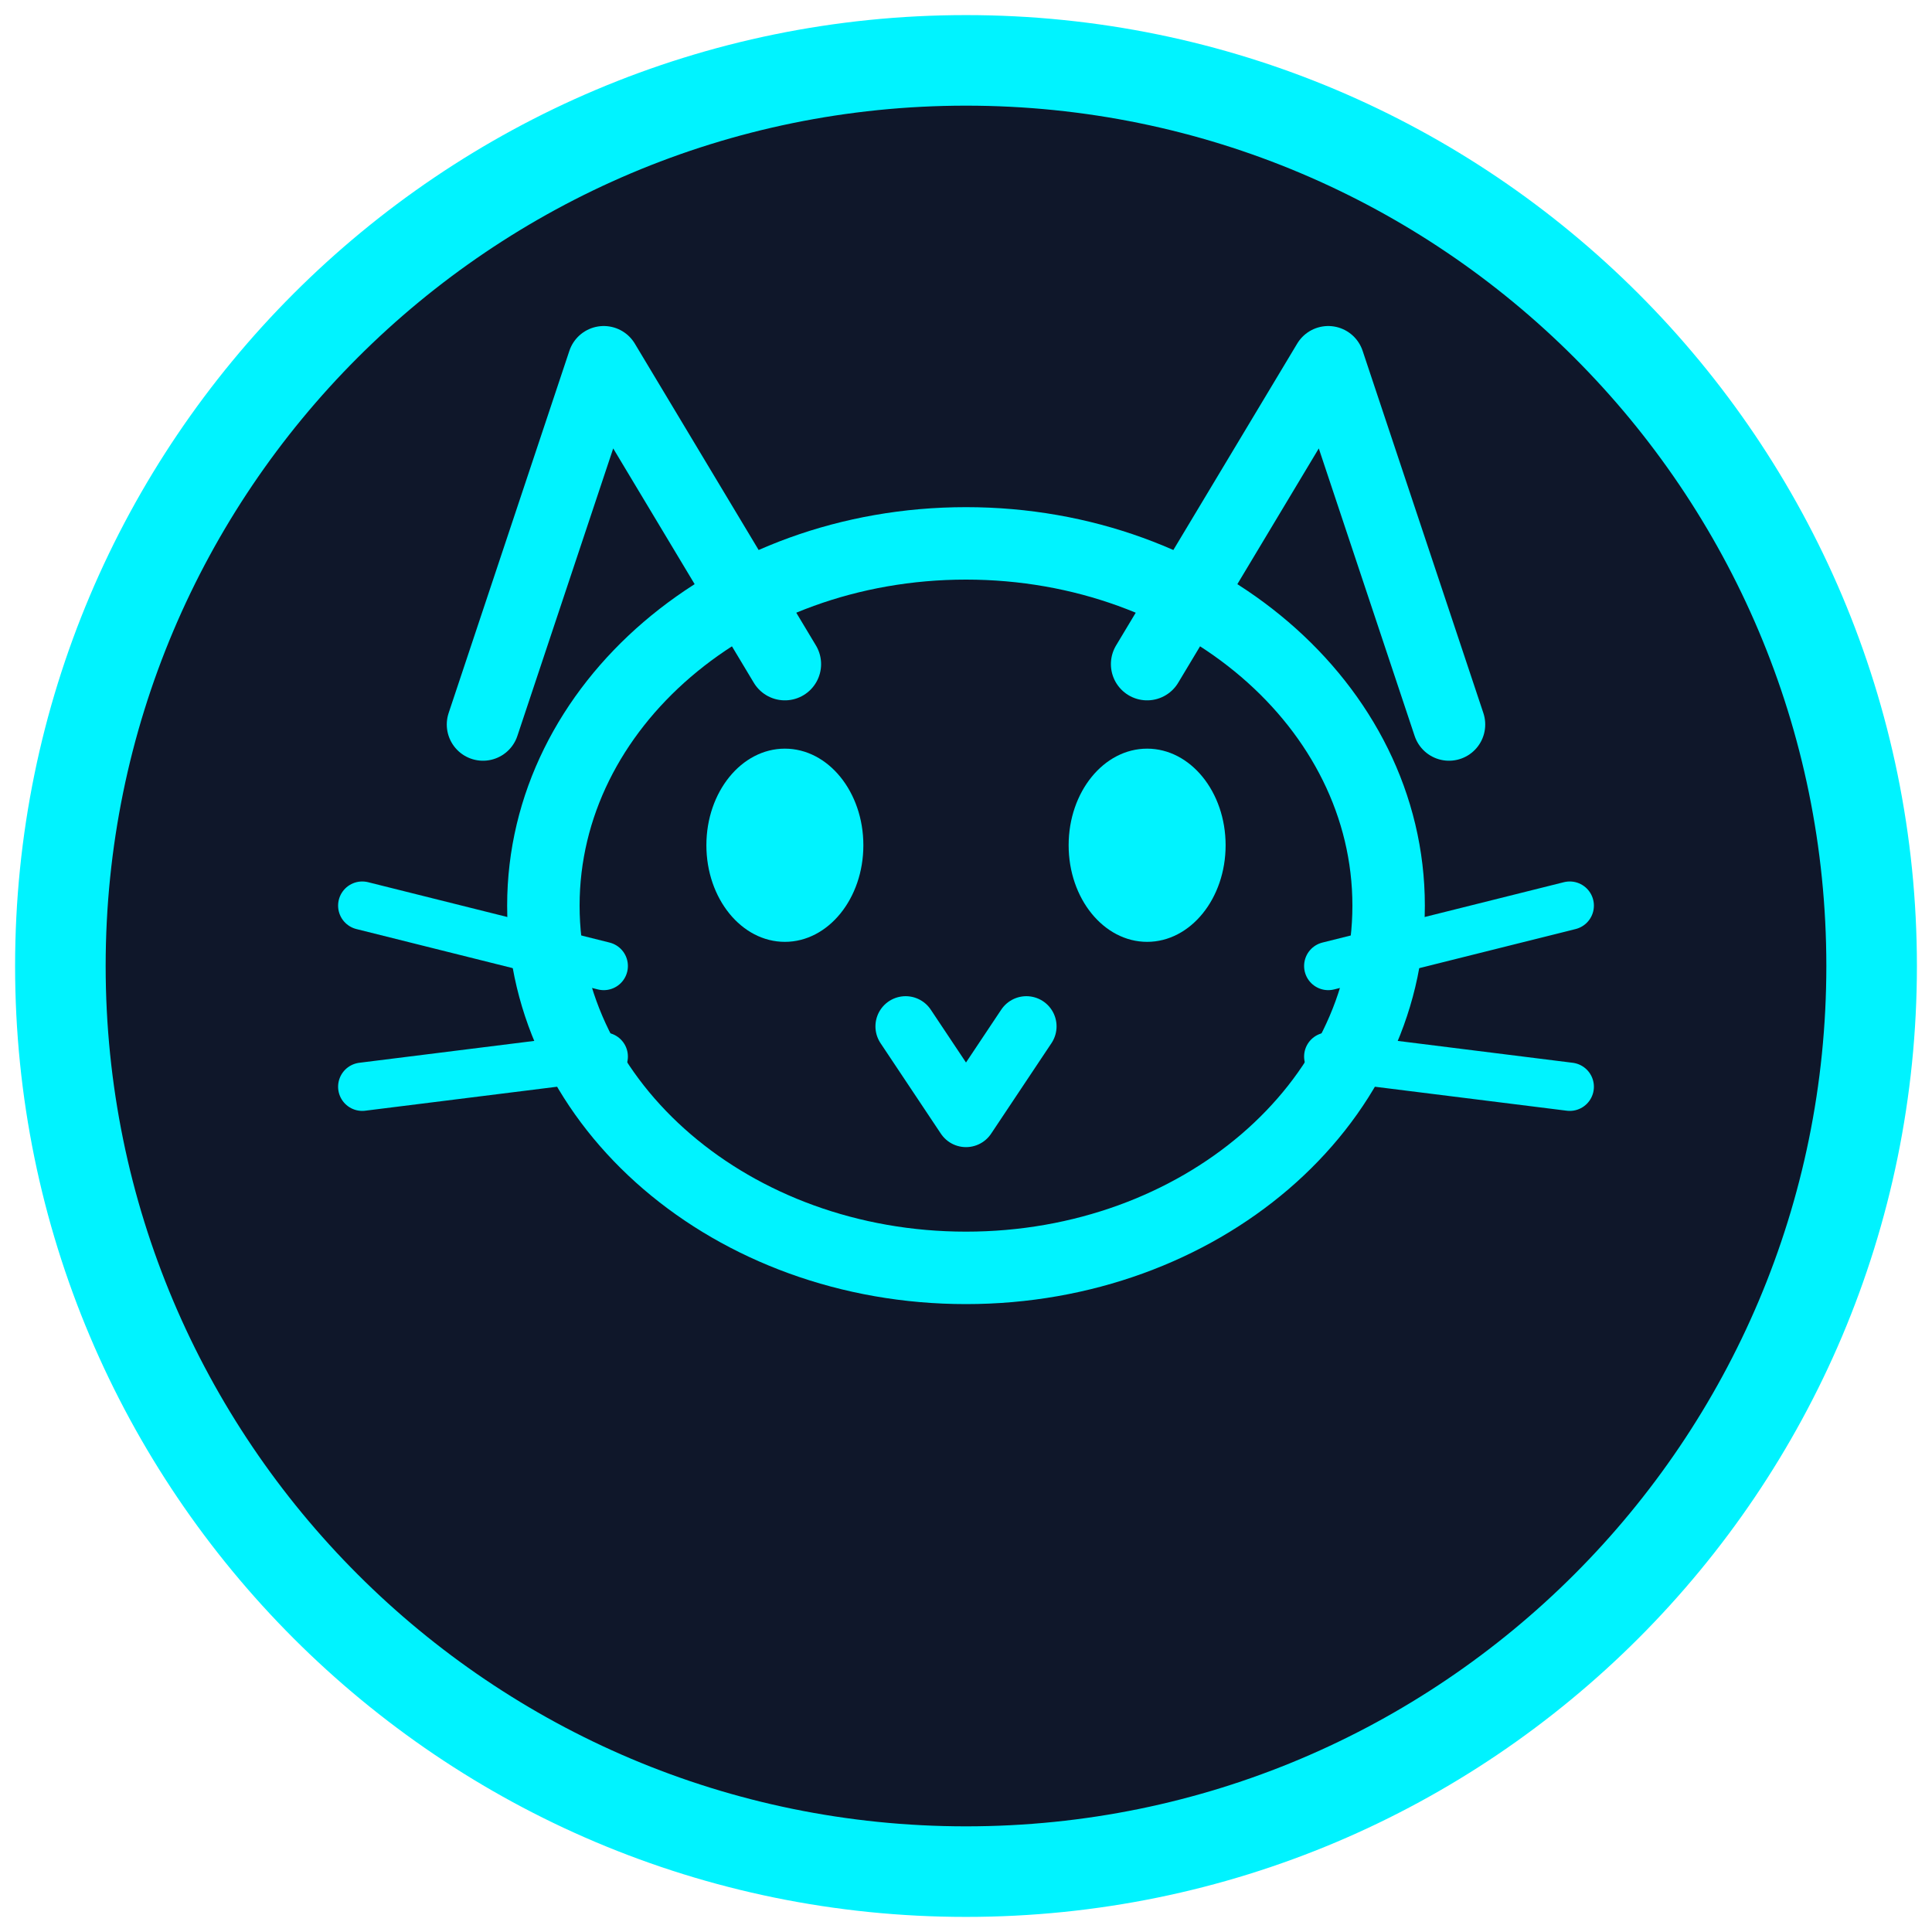
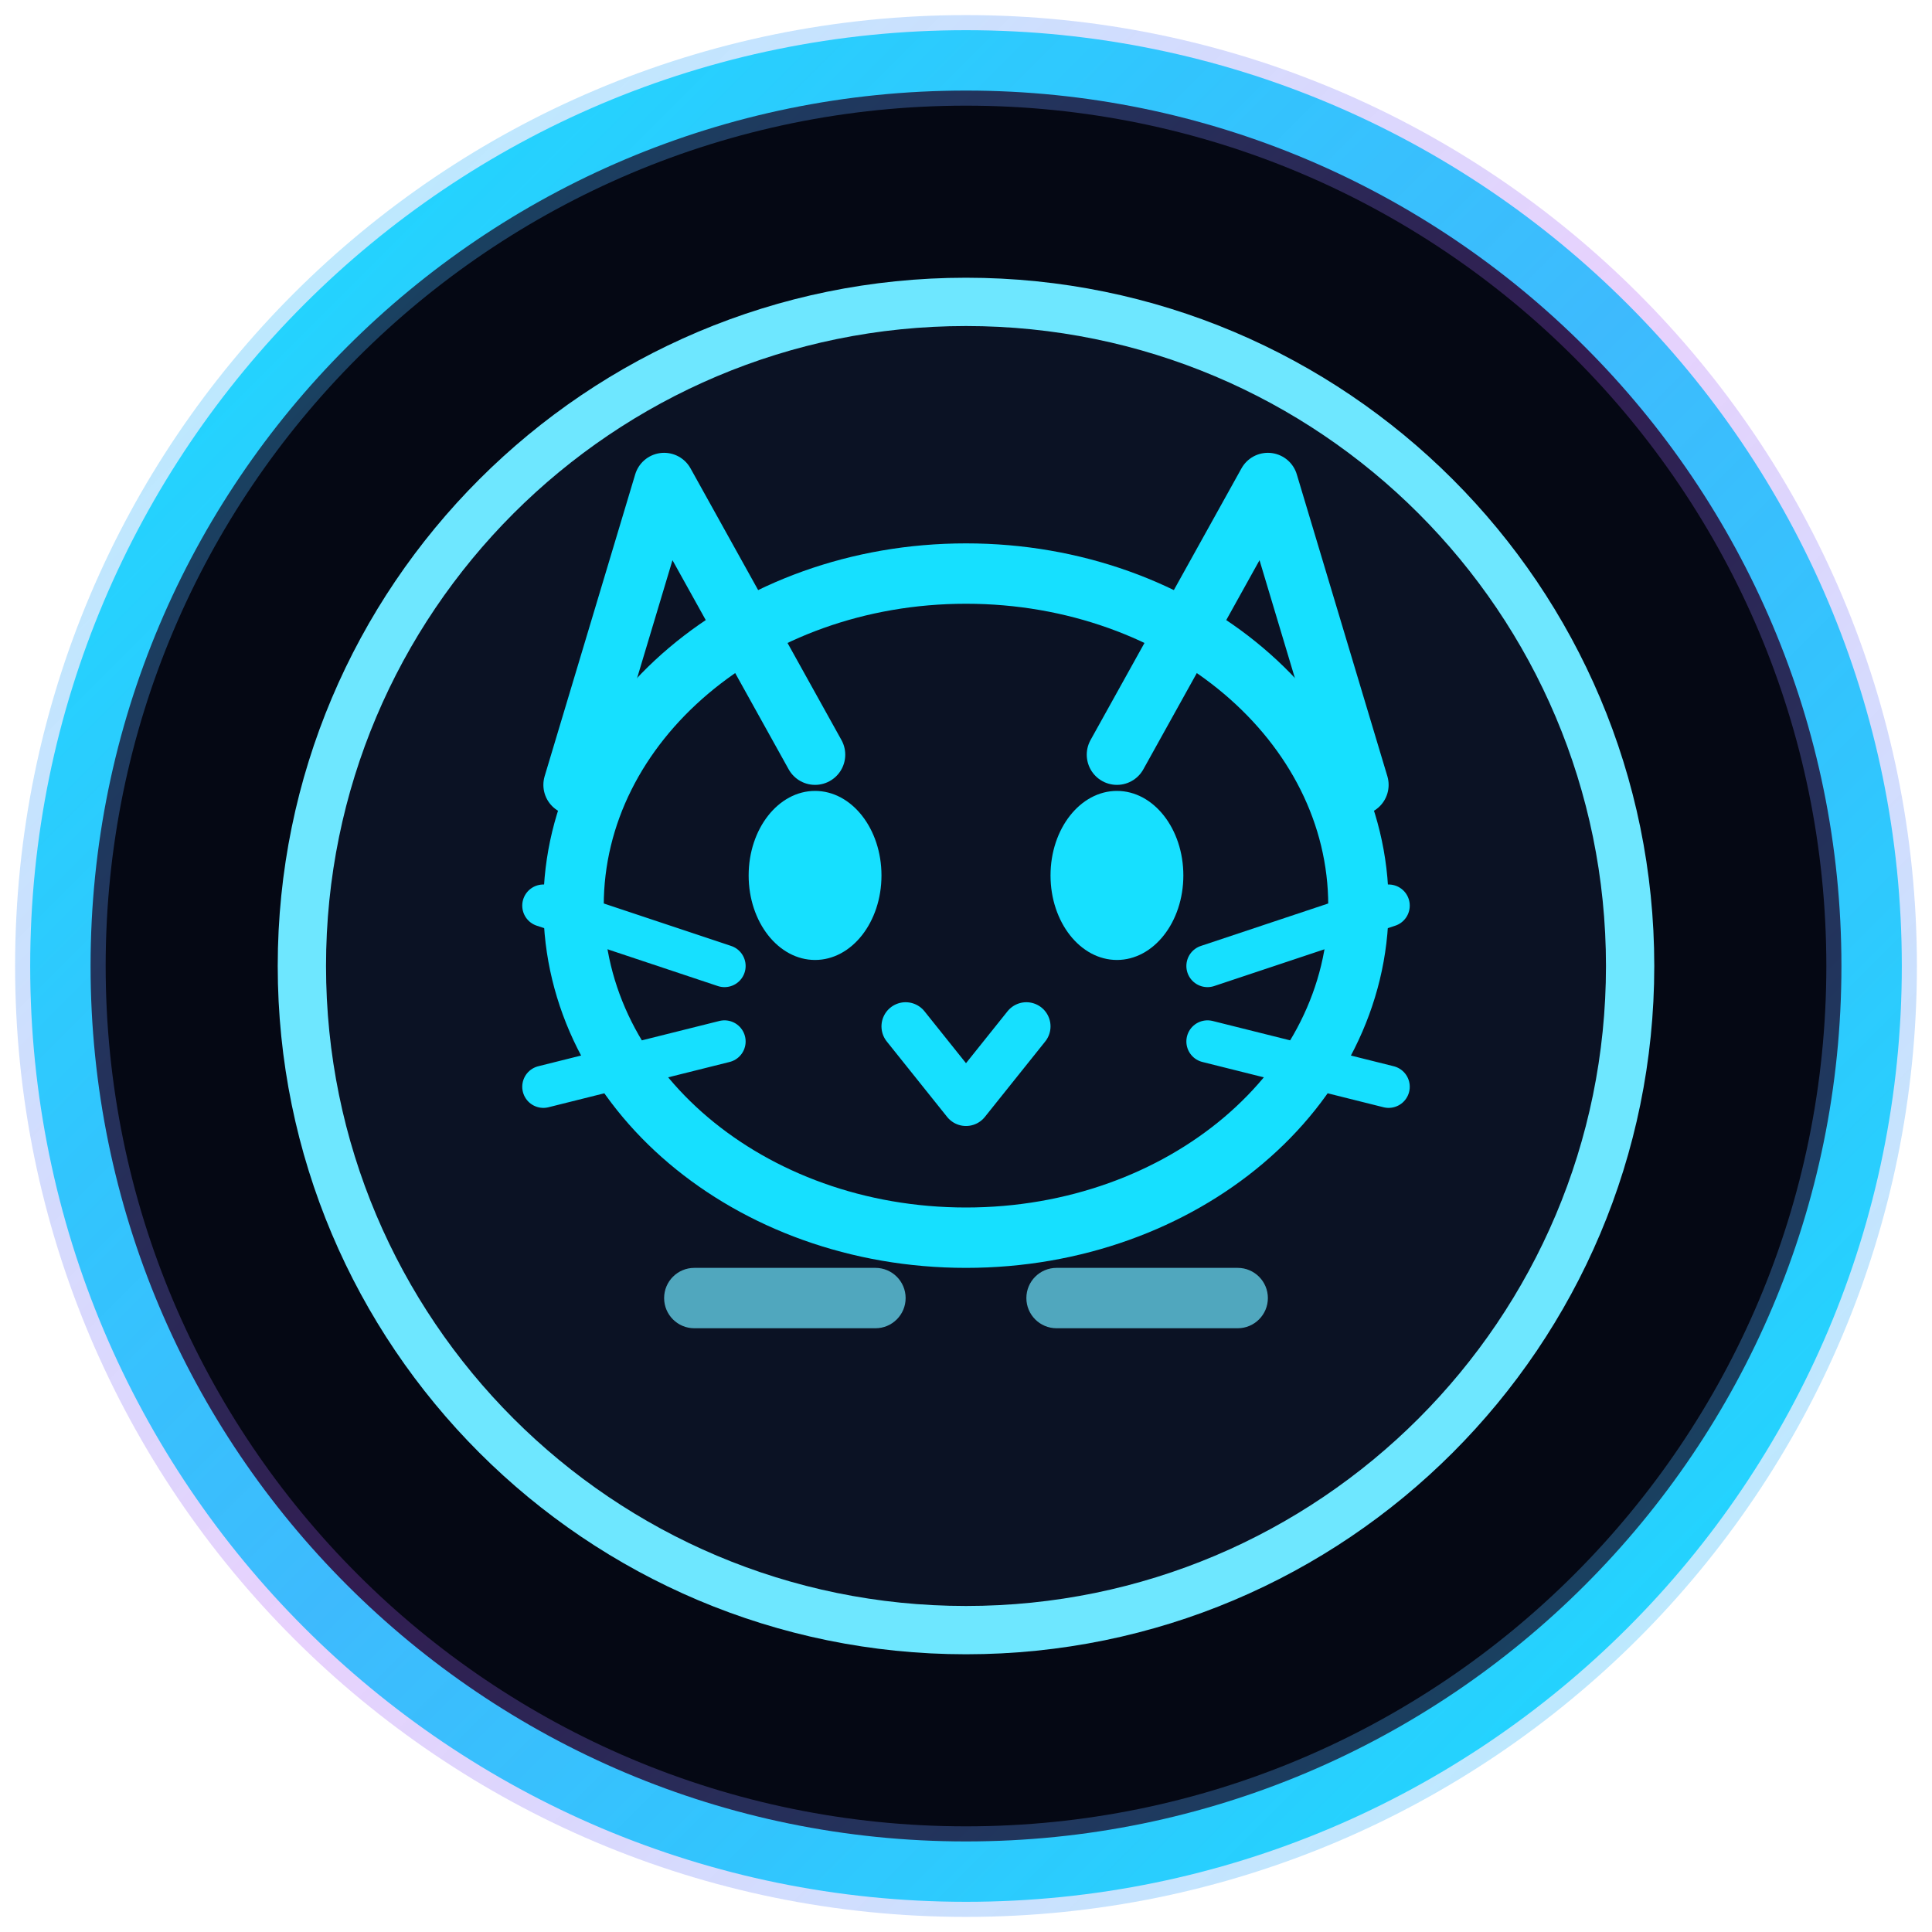
- <svg xmlns="http://www.w3.org/2000/svg" viewBox="0 0 32 32">
-   <circle cx="16" cy="16" r="15" fill="#0f172a" stroke="#00f3ff" stroke-width="1.5" />
-   <path d="M 8 12 L 10 6 L 13 11" fill="none" stroke="#00f3ff" stroke-width="1.2" stroke-linecap="round" stroke-linejoin="round" />
-   <path d="M 24 12 L 22 6 L 19 11" fill="none" stroke="#00f3ff" stroke-width="1.2" stroke-linecap="round" stroke-linejoin="round" />
-   <ellipse cx="16" cy="15" rx="7" ry="6" fill="none" stroke="#00f3ff" stroke-width="1.2" />
-   <ellipse cx="13" cy="14" rx="1.3" ry="1.6" fill="#00f3ff" />
-   <ellipse cx="19" cy="14" rx="1.3" ry="1.6" fill="#00f3ff" />
-   <path d="M 15 17 L 16 18.5 L 17 17" fill="none" stroke="#00f3ff" stroke-width="1" stroke-linecap="round" stroke-linejoin="round" />
-   <line x1="10" y1="16" x2="6" y2="15" stroke="#00f3ff" stroke-width="0.8" stroke-linecap="round" />
-   <line x1="10" y1="17.5" x2="6" y2="18" stroke="#00f3ff" stroke-width="0.8" stroke-linecap="round" />
-   <line x1="22" y1="16" x2="26" y2="15" stroke="#00f3ff" stroke-width="0.8" stroke-linecap="round" />
-   <line x1="22" y1="17.5" x2="26" y2="18" stroke="#00f3ff" stroke-width="0.8" stroke-linecap="round" />
+ <svg xmlns="http://www.w3.org/2000/svg" viewBox="0 0 64 64" role="img" aria-label="KITTY badge favicon">
+   <circle cx="32" cy="32" r="30" fill="#050814" stroke="#16e0ff" stroke-width="2" />
+   <circle cx="32" cy="32" r="30" fill="none" stroke="url(#glow)" stroke-width="3" opacity="0.45" />
+   <circle cx="32" cy="32" r="22" fill="#0b1224" stroke="#6ee7ff" stroke-width="1.6" />
+   <path d="M19 26 L22 16 L27 25" fill="none" stroke="#16e0ff" stroke-width="2" stroke-linecap="round" stroke-linejoin="round" />
+   <path d="M45 26 L42 16 L37 25" fill="none" stroke="#16e0ff" stroke-width="2" stroke-linecap="round" stroke-linejoin="round" />
+   <ellipse cx="32" cy="30" rx="13" ry="11" fill="none" stroke="#16e0ff" stroke-width="2" />
+   <ellipse cx="27" cy="29" rx="2.2" ry="2.8" fill="#16e0ff" />
+   <ellipse cx="37" cy="29" rx="2.2" ry="2.8" fill="#16e0ff" />
+   <path d="M30 34 L32 36.5 L34 34" fill="none" stroke="#16e0ff" stroke-width="1.6" stroke-linecap="round" stroke-linejoin="round" />
+   <path d="M24 32 L18 30 M24 34.5 L18 36" fill="none" stroke="#16e0ff" stroke-width="1.4" stroke-linecap="round" />
+   <path d="M40 32 L46 30 M40 34.5 L46 36" fill="none" stroke="#16e0ff" stroke-width="1.4" stroke-linecap="round" />
+   <rect x="22" y="42" width="8" height="2" rx="1" fill="#6ee7ff" opacity="0.7" />
+   <rect x="34" y="42" width="8" height="2" rx="1" fill="#6ee7ff" opacity="0.7" />
+   <defs>
+     <linearGradient id="glow" x1="0" x2="1" y1="0" y2="1">
+       <stop offset="0%" stop-color="#16e0ff" stop-opacity="0.8" />
+       <stop offset="50%" stop-color="#a855f7" stop-opacity="0.6" />
+       <stop offset="100%" stop-color="#16e0ff" stop-opacity="0.8" />
+     </linearGradient>
+   </defs>
</svg>
